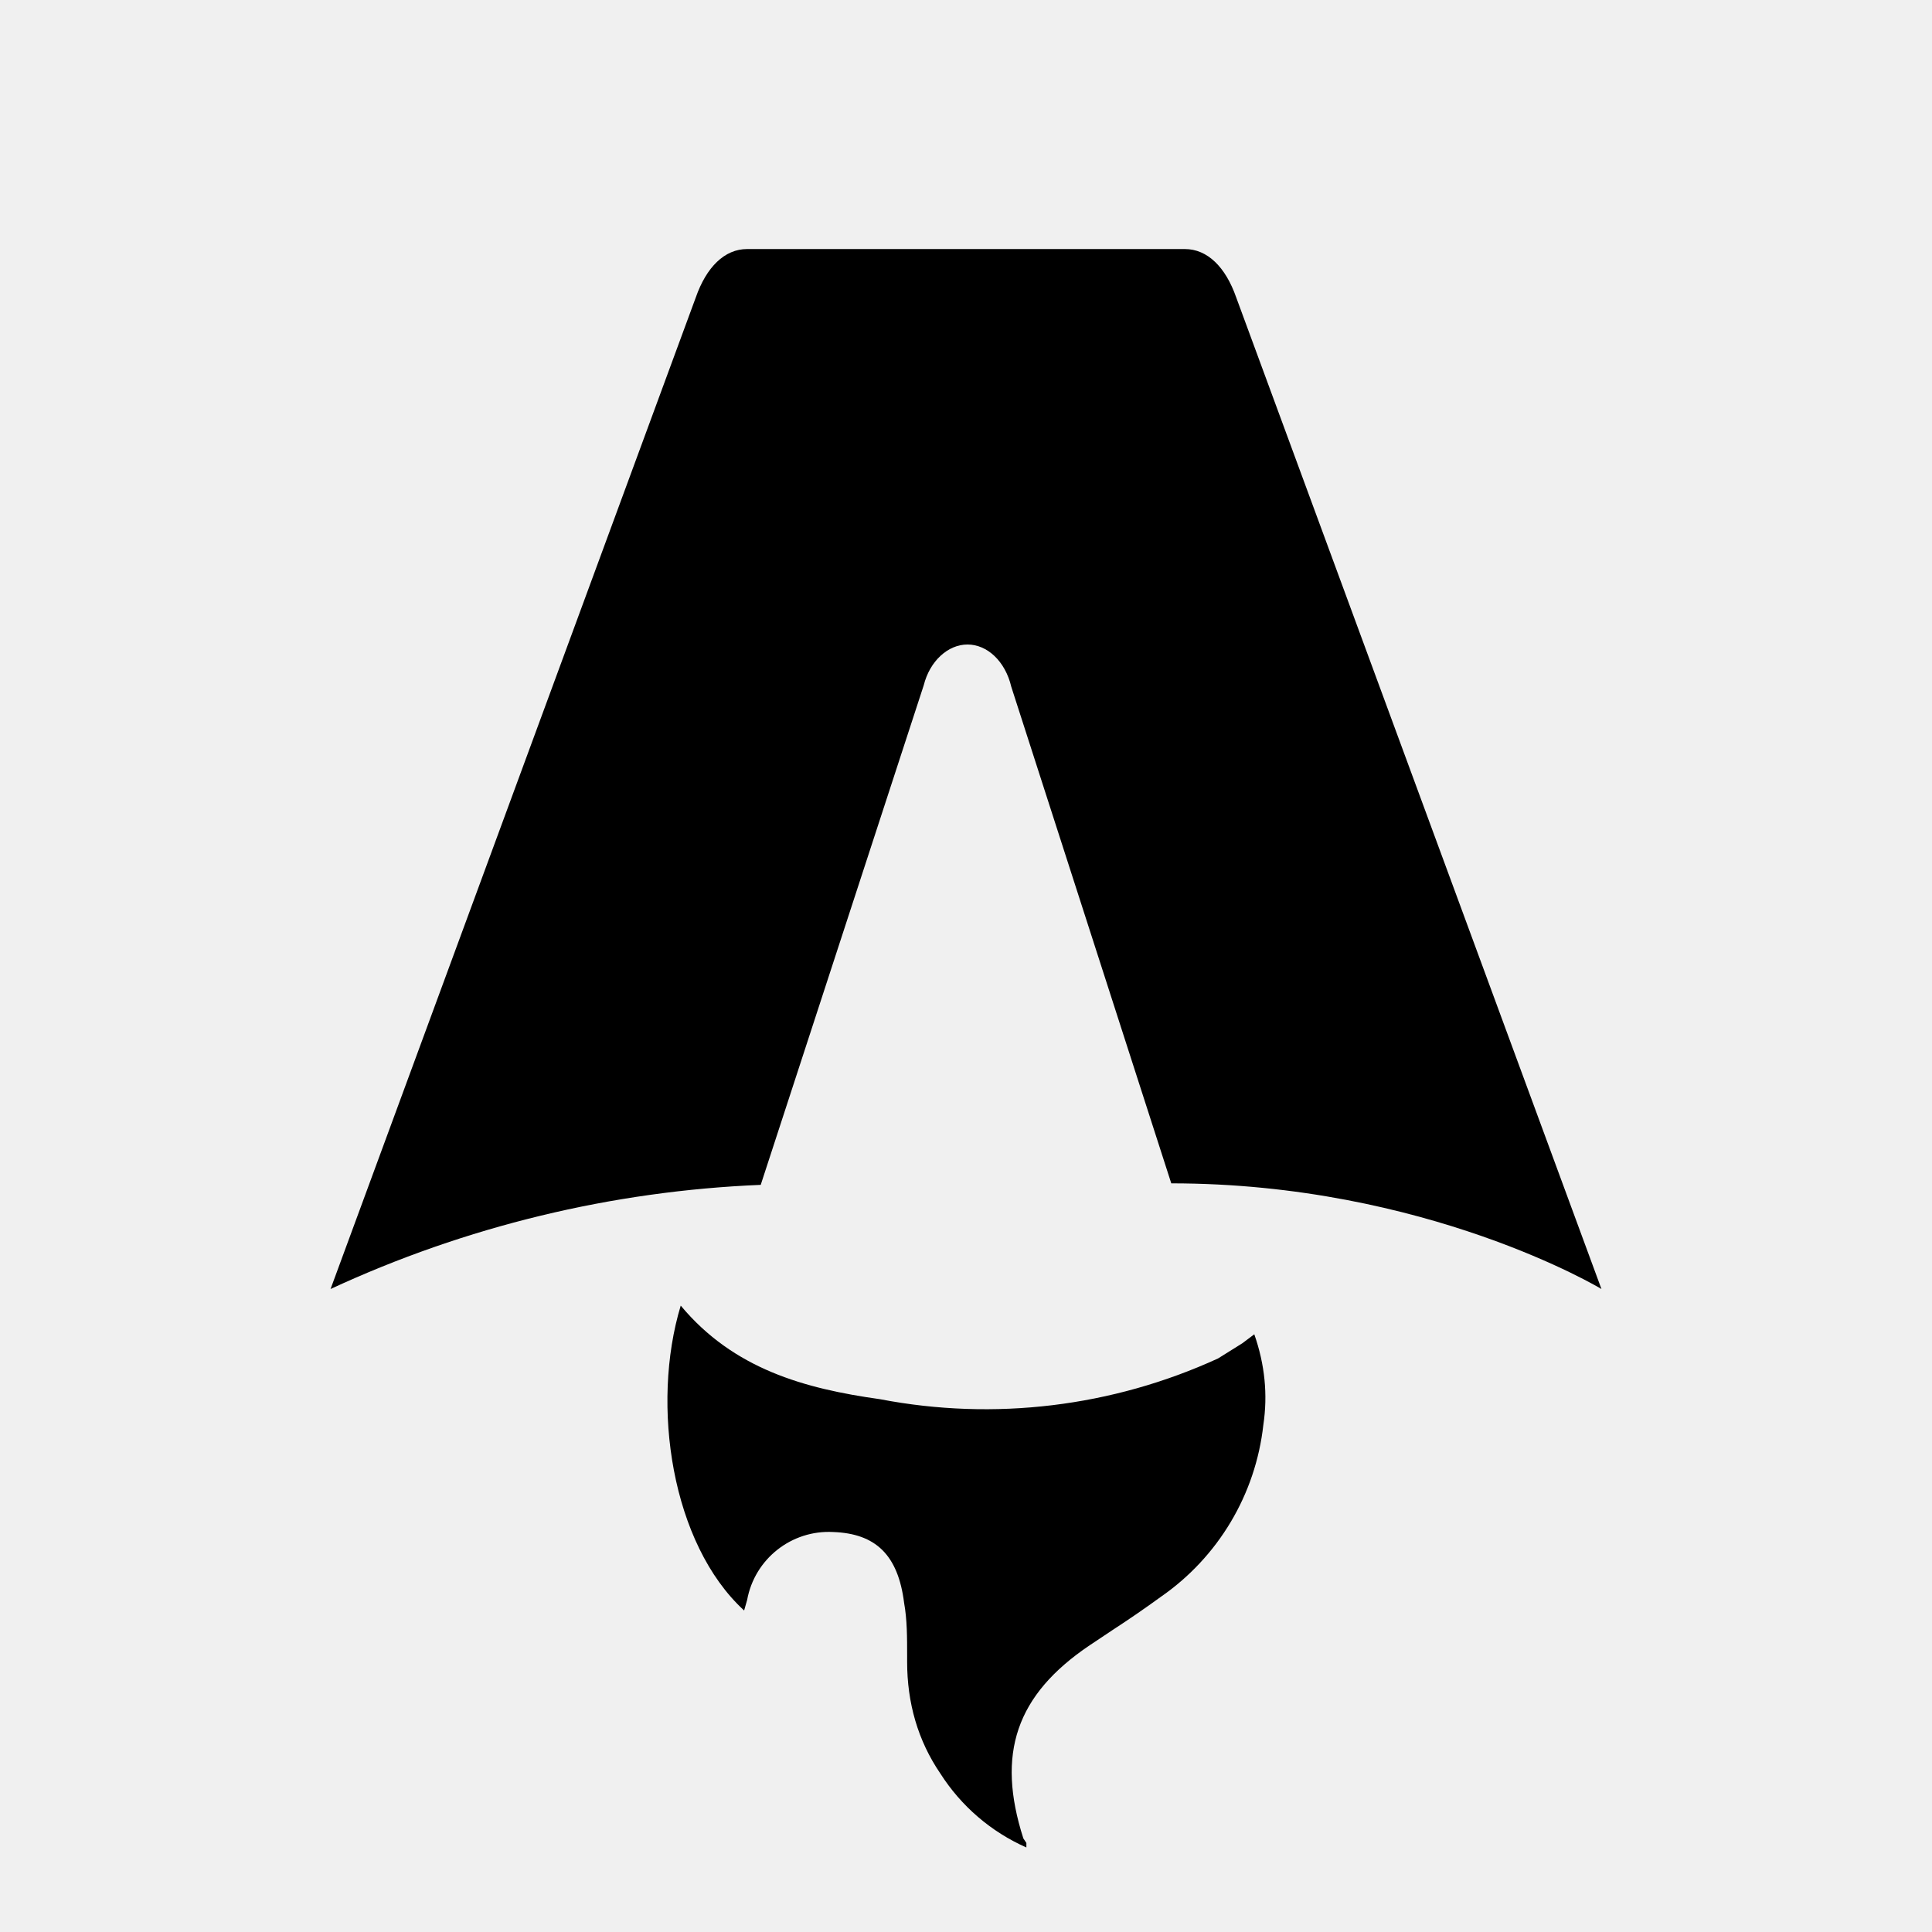
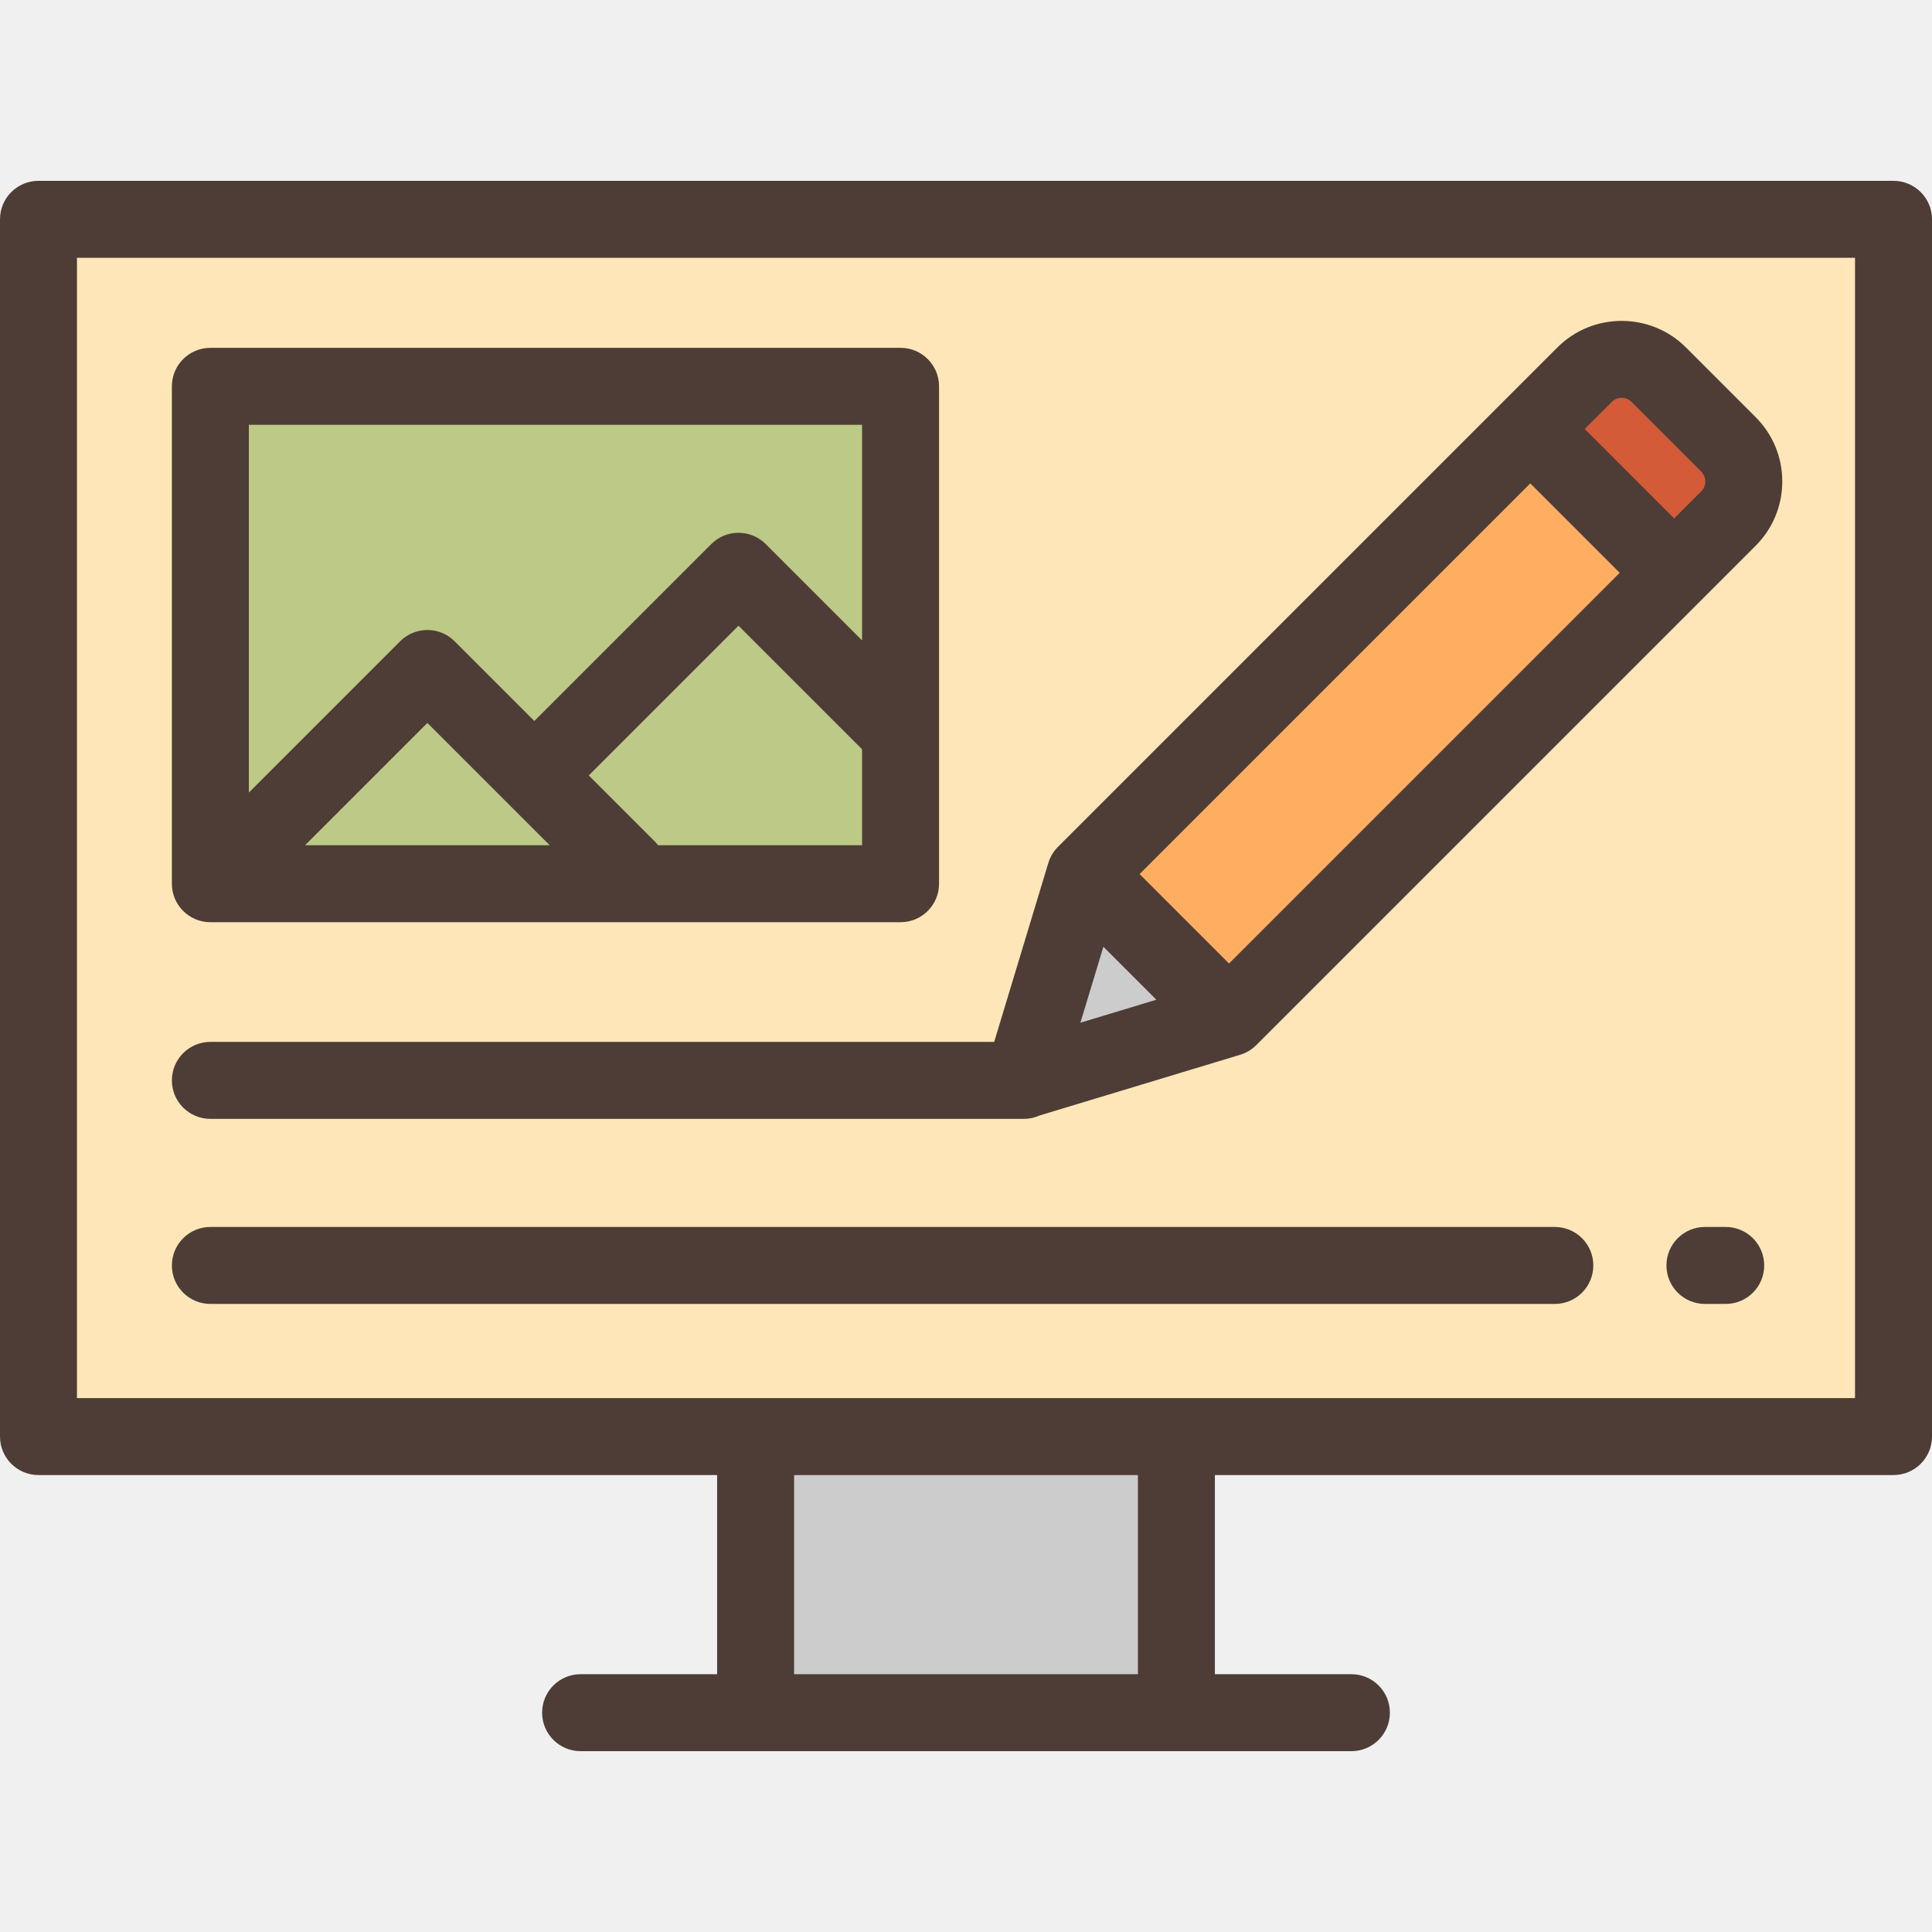
- <svg xmlns="http://www.w3.org/2000/svg" fill="none" viewBox="0 0 128 128">
-   <path d="M50.4 78.5a75.1 75.1 0 0 0-28.5 6.9l24.2-65.7c.7-2 1.9-3.2 3.4-3.2h29c1.5 0 2.7 1.2 3.4 3.2l24.2 65.7s-11.6-7-28.5-7L67 45.5c-.4-1.7-1.6-2.8-2.9-2.8-1.3 0-2.5 1.1-2.9 2.7L50.4 78.5Zm-1.1 28.2Zm-4.2-20.2c-2 6.6-.6 15.8 4.2 20.2a17.5 17.5 0 0 1 .2-.7 5.5 5.5 0 0 1 5.7-4.5c2.8.1 4.3 1.5 4.7 4.7.2 1.1.2 2.3.2 3.5v.4c0 2.7.7 5.2 2.2 7.4a13 13 0 0 0 5.7 4.9v-.3l-.2-.3c-1.8-5.6-.5-9.5 4.4-12.8l1.5-1a73 73 0 0 0 3.2-2.2 16 16 0 0 0 6.8-11.4c.3-2 .1-4-.6-6l-.8.6-1.6 1a37 37 0 0 1-22.4 2.7c-5-.7-9.7-2-13.2-6.2Z" />
-   <style>
-         path { fill: #000; }
-         @media (prefers-color-scheme: dark) {
-             path { fill: #FFF; }
-         }
-     </style>
+ <svg xmlns="http://www.w3.org/2000/svg" version="1.1" id="Layer_1" viewBox="0 0 512 512" xml:space="preserve">
+   <rect x="10.199" y="58.122" style="fill:#FFE6B8;" width="491.602" height="322.58" />
+   <g>
+     <rect x="200.241" y="380.706" style="fill:#CCCCCC;" width="111.508" height="73.169" />
+     <polygon style="fill:#CCCCCC;" points="271.038,286.309 325.703,269.765 287.582,231.643  " />
+   </g>
+   <rect x="338.675" y="108.325" transform="matrix(0.7071 0.7071 -0.7071 0.7071 242.6668 -202.3828)" style="fill:#FFAD61;" width="53.911" height="166.817" />
+   <path style="fill:#D35B38;" d="M458.05,137.418c5.429-5.429,5.429-14.231,0-19.66l-18.462-18.462c-5.429-5.429-14.231-5.429-19.66,0  l-14.386,14.386l38.123,38.122L458.05,137.418z" />
+   <rect x="55.75" y="102.38" style="fill:#BCC987;" width="182.913" height="131.814" />
+   <g>
+     <path style="fill:#4D3D36;" d="M358.135,464.077c5.633,0,10.199-4.566,10.199-10.199s-4.566-10.199-10.199-10.199h-36.179v-52.775   h179.845c5.633,0,10.199-4.566,10.199-10.199V58.122c0-5.633-4.566-10.199-10.199-10.199H10.199C4.566,47.923,0,52.489,0,58.122   v322.581c0,5.633,4.566,10.199,10.199,10.199h179.845v52.775h-36.179c-5.633,0-10.199,4.566-10.199,10.199   c0,5.633,4.566,10.199,10.199,10.199h204.27V464.077z M301.558,443.679h-91.116v-52.775h91.116V443.679z M20.398,370.505V68.321   h471.203v302.183H20.398V370.505z" />
+     <path style="fill:#4D3D36;" d="M55.75,244.394h182.909c5.633,0,10.199-4.566,10.199-10.199V102.378   c0-5.633-4.566-10.199-10.199-10.199H55.75c-5.633,0-10.199,4.566-10.199,10.199v131.818   C45.551,239.828,50.117,244.394,55.75,244.394z M145.673,223.996H80.847l32.413-32.413L145.673,223.996z M174.395,223.996   c-0.261-0.337-0.537-0.664-0.847-0.973l-17.522-17.522l39.683-39.683l32.751,32.751v25.429h-54.065V223.996z M228.46,112.577   v57.143l-25.54-25.539c-3.983-3.983-10.441-3.982-14.424,0l-46.895,46.895l-21.13-21.13c-3.983-3.983-10.441-3.983-14.425,0   l-40.099,40.099v-97.469C65.948,112.577,228.46,112.577,228.46,112.577z" />
+     <path style="fill:#4D3D36;" d="M465.262,144.631c4.552-4.552,7.059-10.605,7.059-17.042c0-6.439-2.507-12.491-7.059-17.042   l-18.462-18.463c-9.398-9.397-24.687-9.396-34.084,0L280.37,224.431c-1.231,1.231-2.079,2.699-2.549,4.257l-0.001,0.001   l-0.002,0.008c-0.008,0.025-0.015,0.051-0.023,0.076L263.47,276.11H55.75c-5.633,0-10.199,4.566-10.199,10.199   s4.566,10.199,10.199,10.199h215.28c0.003,0,0.007,0,0.01,0c0.002,0,0.004,0,0.007,0h0.312c1.496,0,2.913-0.33,4.193-0.909   l53.106-16.072l0.001-0.001c1.593-0.482,3.059-1.351,4.256-2.549L465.262,144.631z M286.319,271.029l6.092-20.131l14.039,14.039   L286.319,271.029z M419.968,113.681l7.174-7.173c1.443-1.444,3.793-1.444,5.236,0l18.462,18.463   c0.943,0.943,1.084,2.045,1.084,2.618s-0.141,1.675-1.084,2.618l-7.174,7.173L419.968,113.681z M302.006,231.643l103.538-103.538   l23.698,23.698L325.703,255.341L302.006,231.643z" />
+     <path style="fill:#4D3D36;" d="M55.75,345.556h356.298c5.633,0,10.199-4.566,10.199-10.199s-4.566-10.199-10.199-10.199H55.75   c-5.633,0-10.199,4.566-10.199,10.199S50.117,345.556,55.75,345.556z" />
+     <path style="fill:#4D3D36;" d="M457.333,325.158h-5.509c-5.633,0-10.199,4.566-10.199,10.199s4.566,10.199,10.199,10.199h5.509   c5.633,0,10.199-4.566,10.199-10.199S462.966,325.158,457.333,325.158z" />
+   </g>
</svg>
